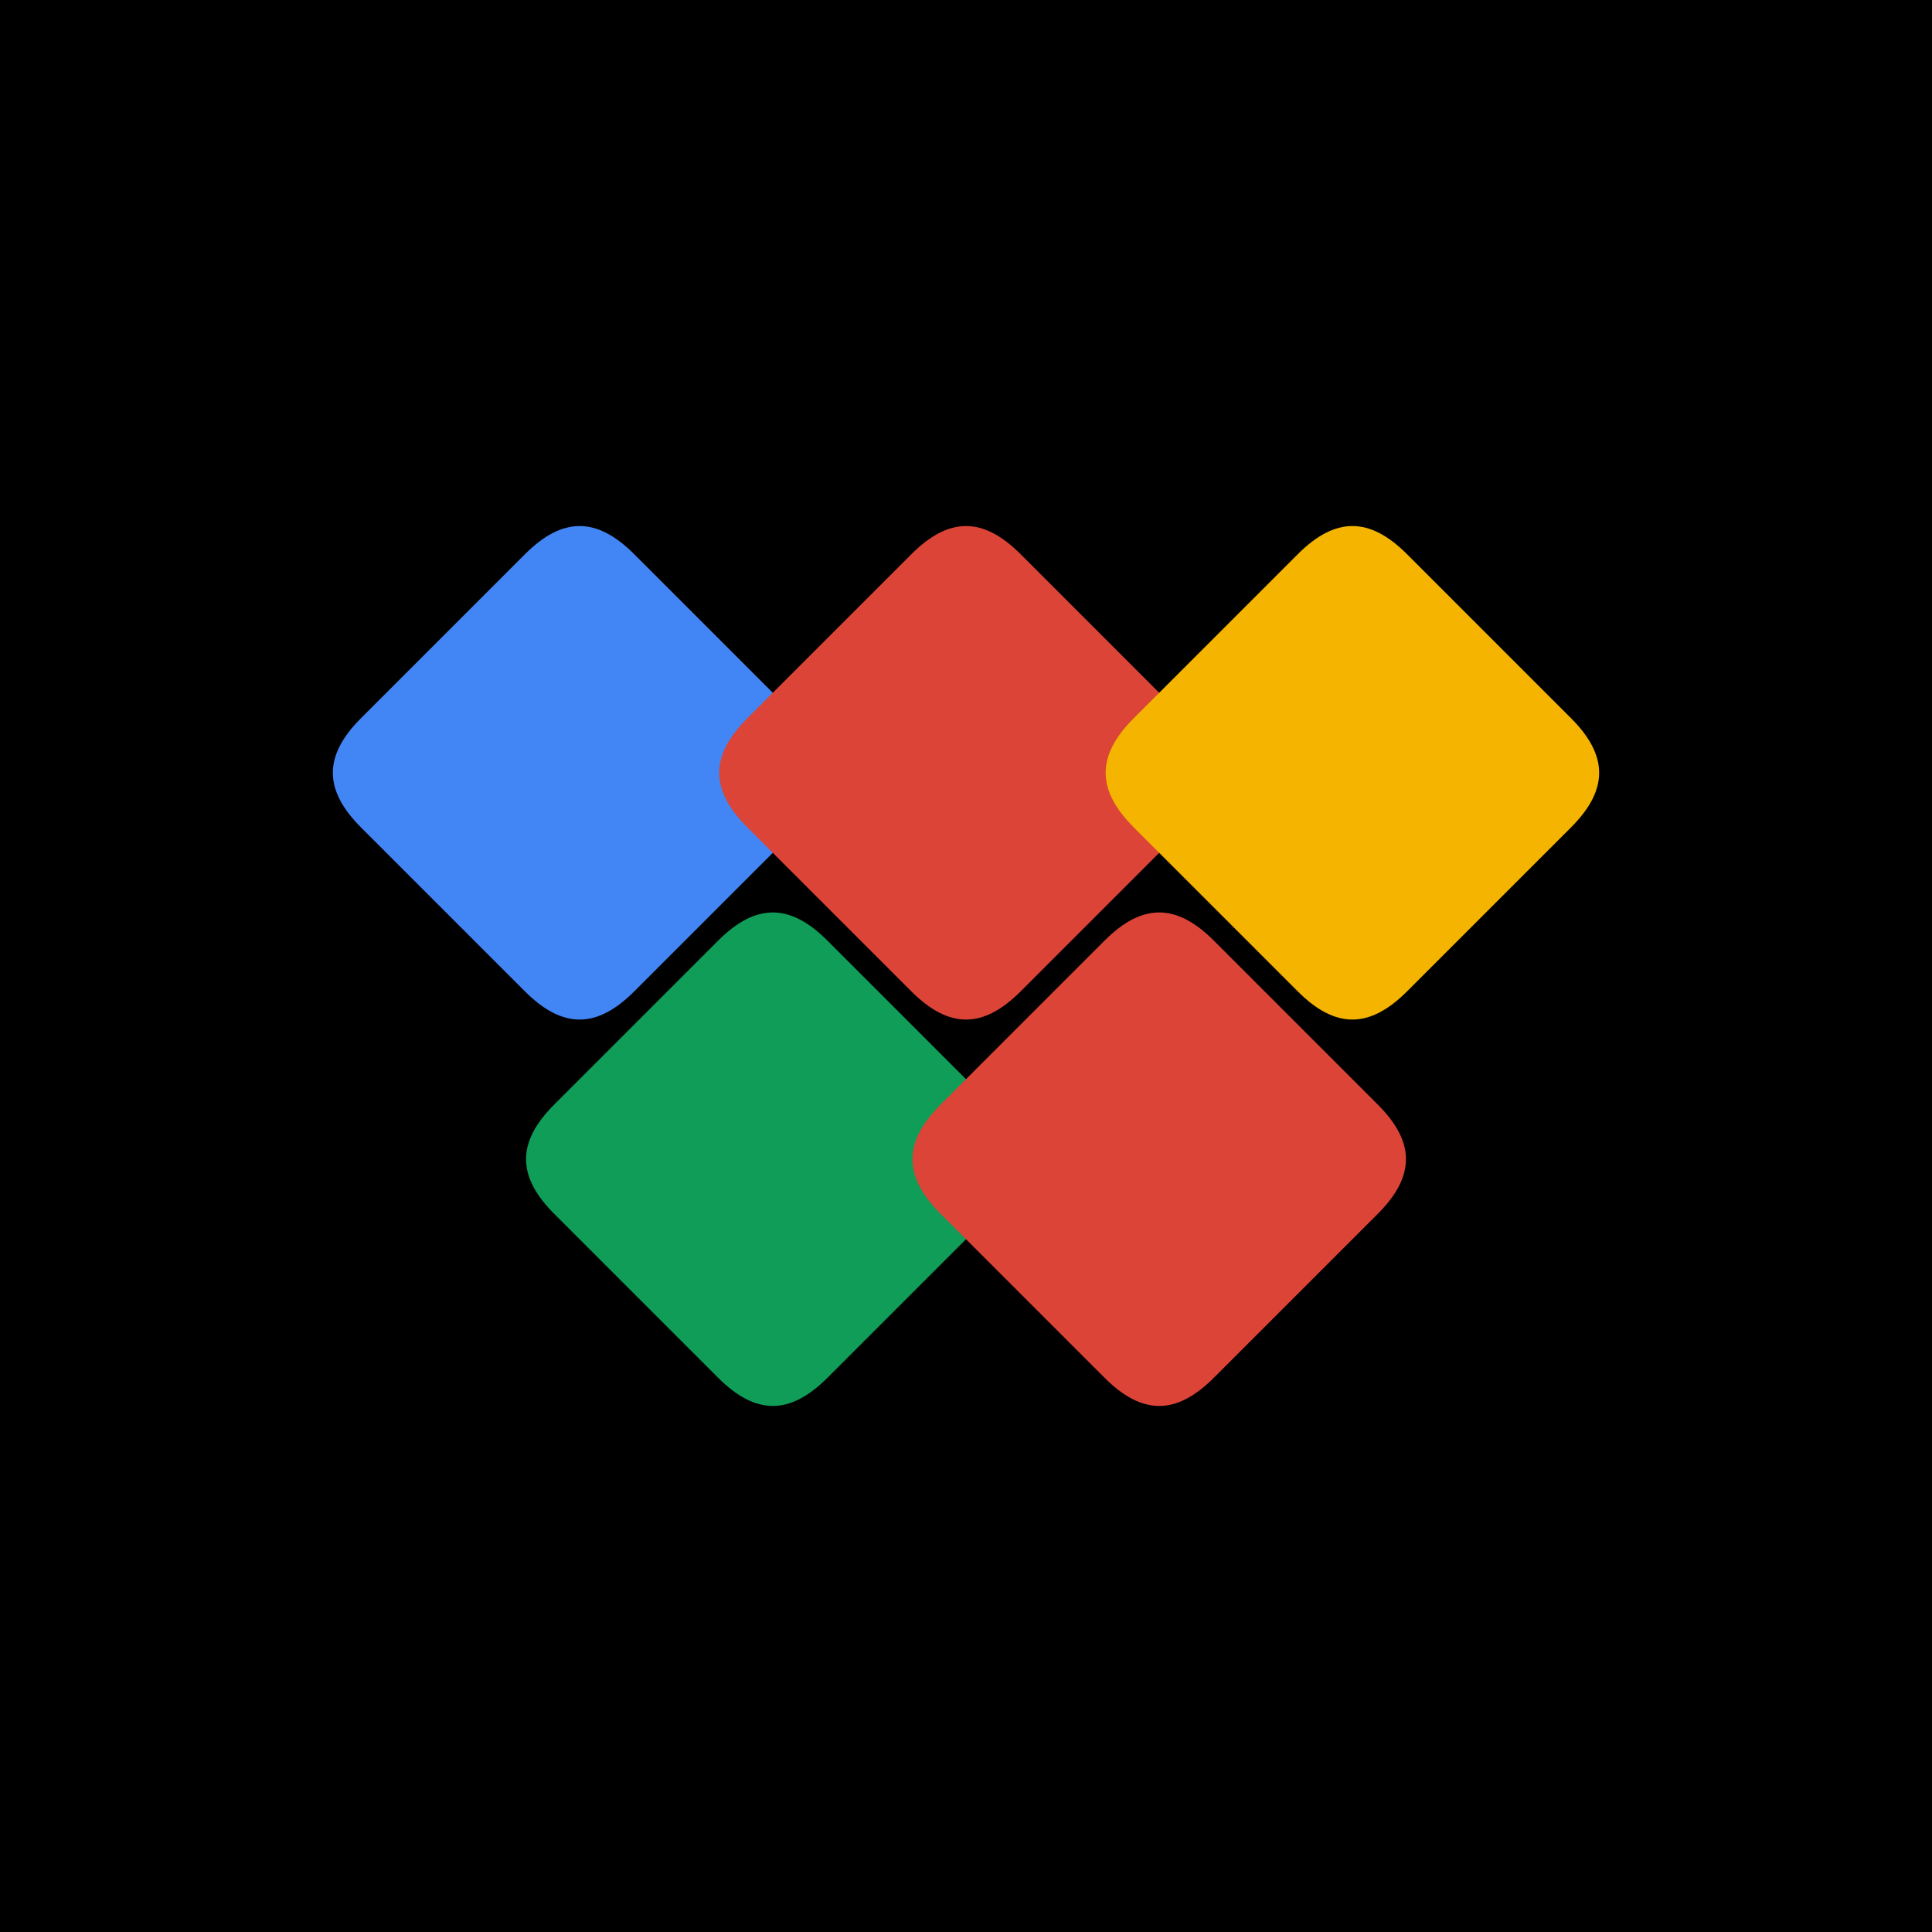
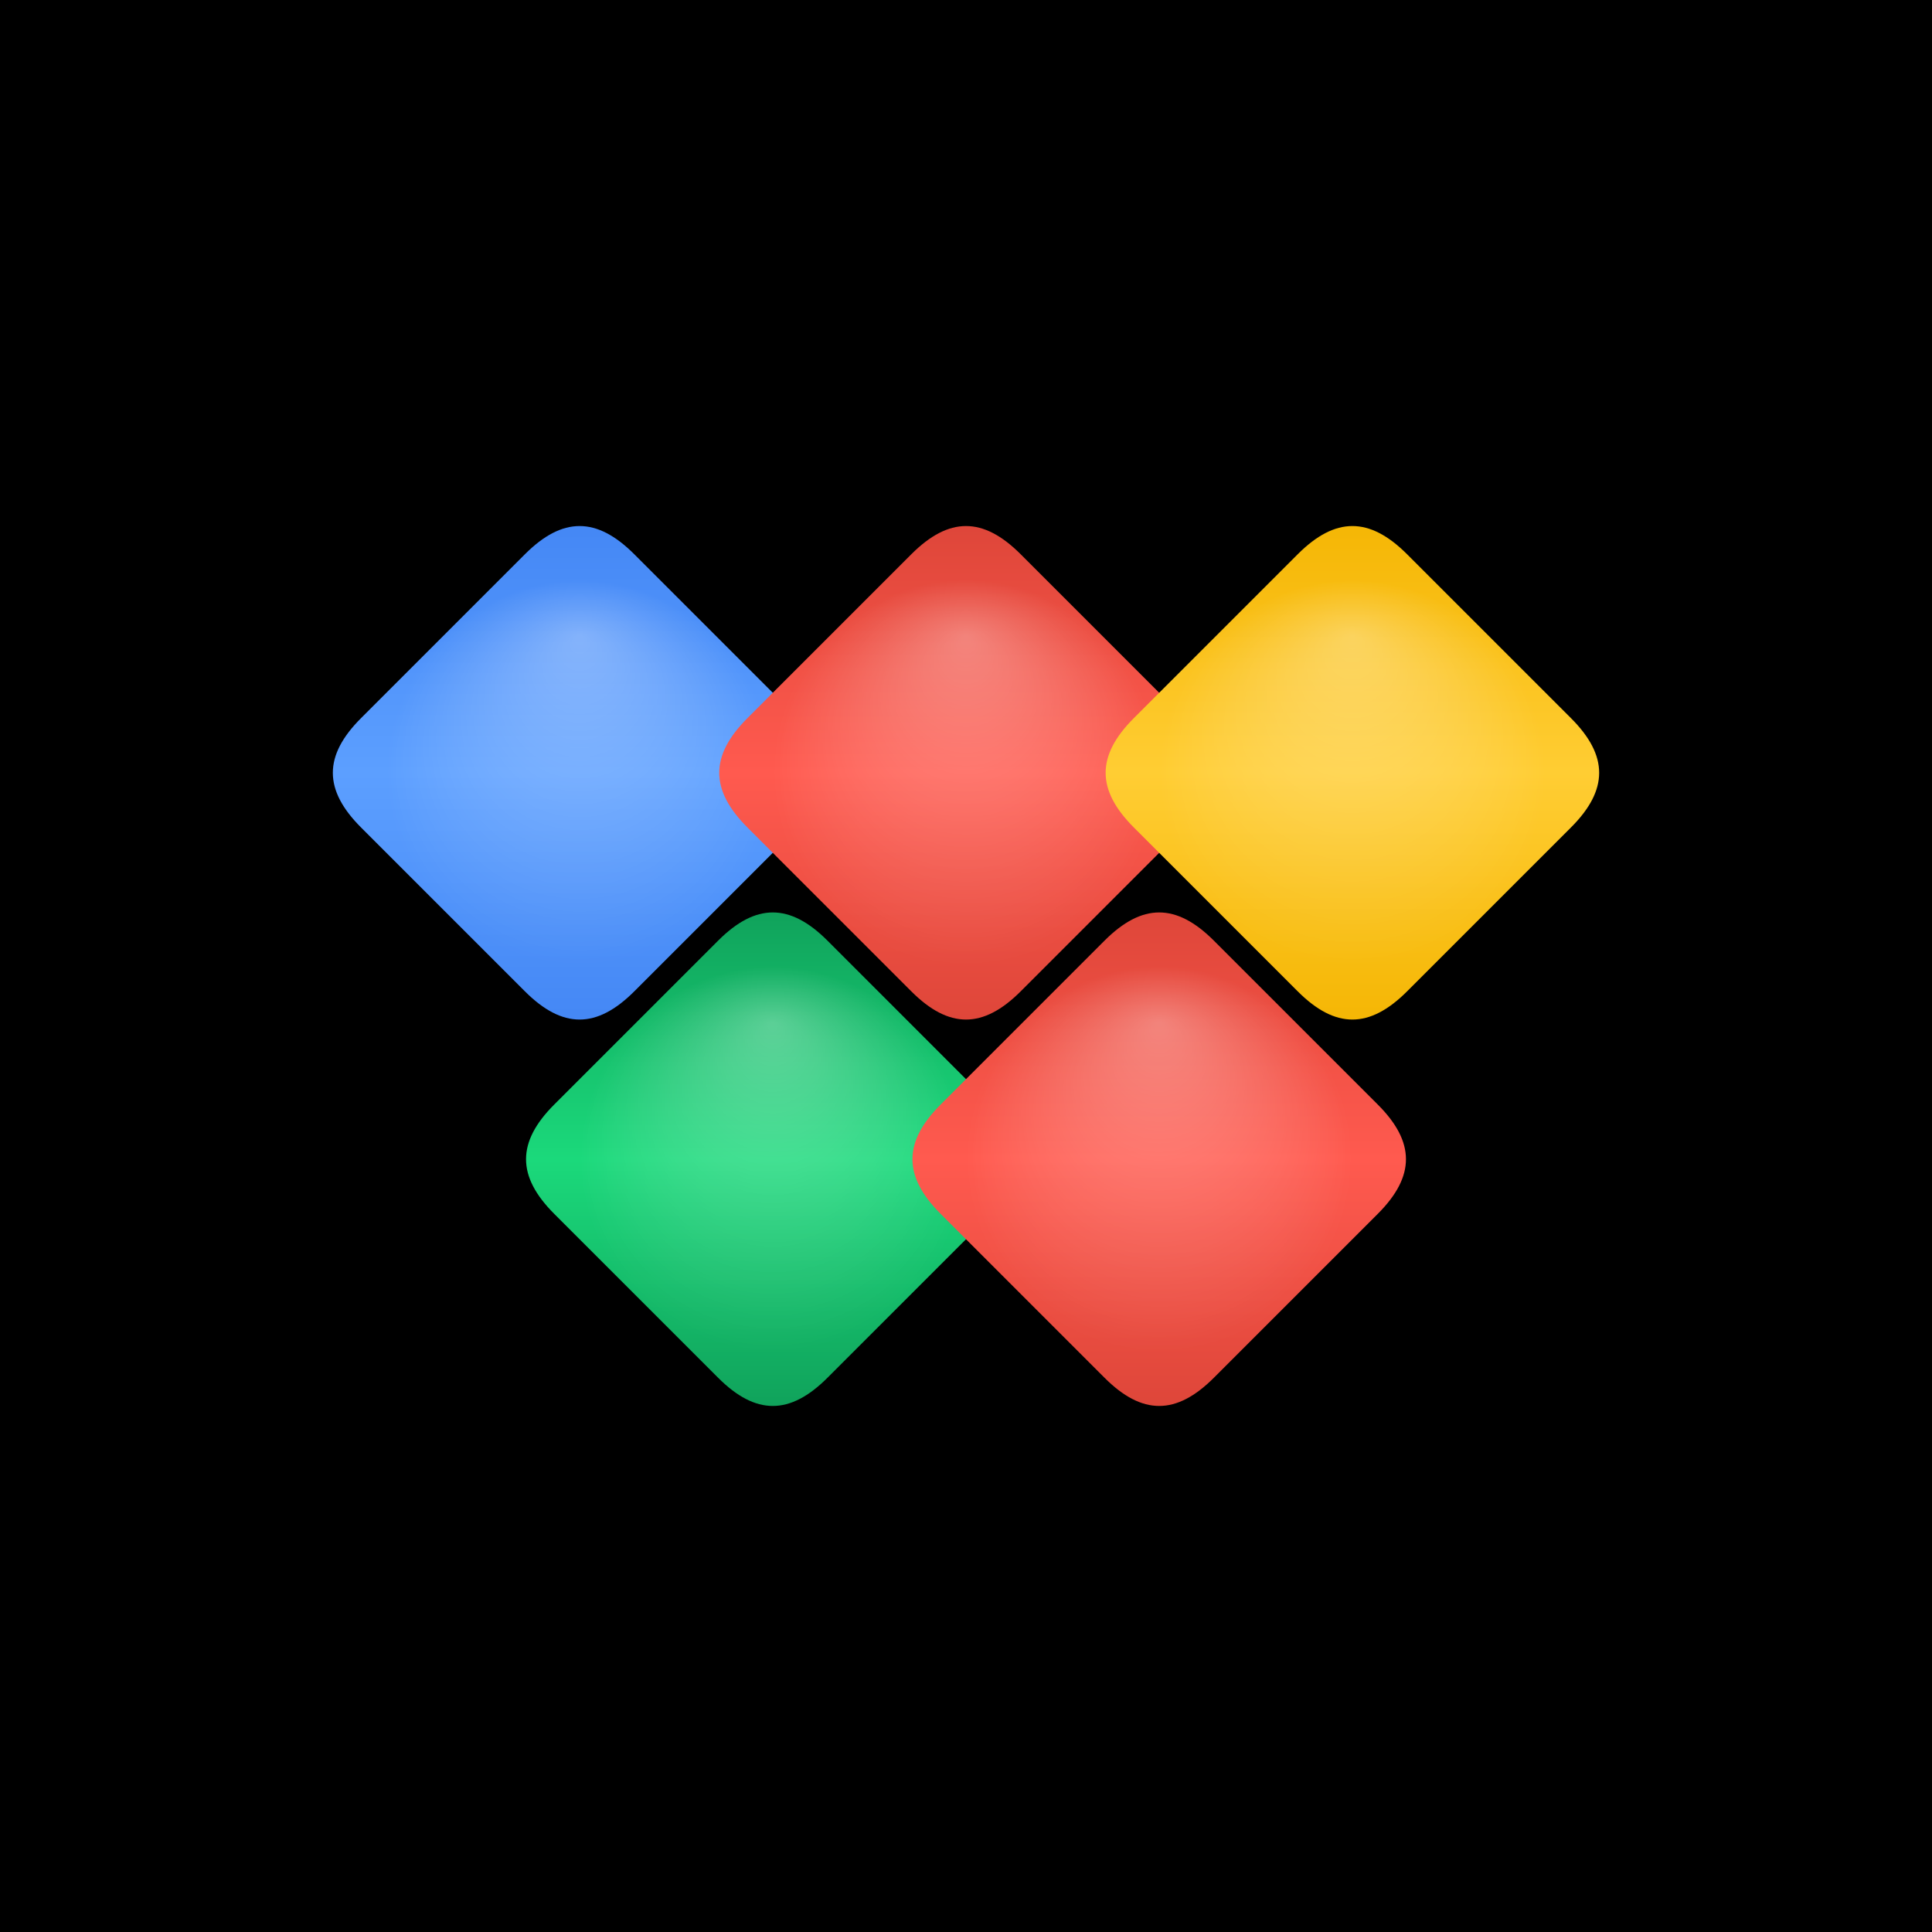
<svg xmlns="http://www.w3.org/2000/svg" width="200" height="200" viewBox="0 0 200 200">
+   <defs>
+     <linearGradient id="blueGradient" x1="0%" y1="0%" x2="100%" y2="100%">
+       <stop offset="0%" style="stop-color:#4285F4;stop-opacity:1" />
+       <stop offset="50%" style="stop-color:#5C9FFF;stop-opacity:1" />
+       <stop offset="100%" style="stop-color:#4285F4;stop-opacity:1" />
+     </linearGradient>
+     <linearGradient id="redGradient" x1="0%" y1="0%" x2="100%" y2="100%">
+       <stop offset="0%" style="stop-color:#DB4437;stop-opacity:1" />
+       <stop offset="50%" style="stop-color:#FF5A4F;stop-opacity:1" />
+       <stop offset="100%" style="stop-color:#DB4437;stop-opacity:1" />
+     </linearGradient>
+     <linearGradient id="yellowGradient" x1="0%" y1="0%" x2="100%" y2="100%">
+       <stop offset="0%" style="stop-color:#F4B400;stop-opacity:1" />
+       <stop offset="50%" style="stop-color:#FFCD33;stop-opacity:1" />
+       <stop offset="100%" style="stop-color:#F4B400;stop-opacity:1" />
+     </linearGradient>
+     <linearGradient id="greenGradient" x1="0%" y1="0%" x2="100%" y2="100%">
+       <stop offset="0%" style="stop-color:#0F9D58;stop-opacity:1" />
+       <stop offset="50%" style="stop-color:#1BD97B;stop-opacity:1" />
+       <stop offset="100%" style="stop-color:#0F9D58;stop-opacity:1" />
+     </linearGradient>
+     <radialGradient id="shineEffect" cx="50%" cy="50%" r="50%" fx="25%" fy="25%">
+       <stop offset="0%" style="stop-color:white;stop-opacity:0.3" />
+       <stop offset="100%" style="stop-color:white;stop-opacity:0" />
+     </radialGradient>
+   </defs>
  <rect width="200" height="200" fill="#000000" />
  <g transform="translate(60,80) rotate(45)">
-     <path d="M-20,-12                  C-20,-17.5 -17.5,-20 -12,-20                  L12,-20                  C17.5,-20 20,-17.5 20,-12                  L20,12                  C20,17.5 17.5,20 12,20                  L-12,20                  C-17.5,20 -20,17.5 -20,12                  Z" fill="#4285F4" />
+     <path d="M-20,-12                  C-20,-17.5 -17.5,-20 -12,-20                  L12,-20                  C17.5,-20 20,-17.5 20,-12                  L20,12                  C20,17.5 17.5,20 12,20                  L-12,20                  C-17.5,20 -20,17.5 -20,12                  Z" fill="url(#blueGradient)" />
+     <path d="M-20,-12                  C-20,-17.5 -17.5,-20 -12,-20                  L12,-20                  C17.5,-20 20,-17.5 20,-12                  L20,12                  C20,17.5 17.5,20 12,20                  L-12,20                  C-17.5,20 -20,17.5 -20,12                  Z" fill="url(#shineEffect)" />
  </g>
  <g transform="translate(100,80) rotate(45)">
-     <path d="M-20,-12                  C-20,-17.5 -17.5,-20 -12,-20                  L12,-20                  C17.5,-20 20,-17.5 20,-12                  L20,12                  C20,17.5 17.5,20 12,20                  L-12,20                  C-17.5,20 -20,17.5 -20,12                  Z" fill="#DB4437" />
+     <path d="M-20,-12                  C-20,-17.5 -17.5,-20 -12,-20                  L12,-20                  C17.5,-20 20,-17.5 20,-12                  L20,12                  C20,17.5 17.5,20 12,20                  L-12,20                  C-17.5,20 -20,17.5 -20,12                  Z" fill="url(#redGradient)" />
+     <path d="M-20,-12                  C-20,-17.5 -17.5,-20 -12,-20                  L12,-20                  C17.5,-20 20,-17.5 20,-12                  L20,12                  C20,17.5 17.5,20 12,20                  L-12,20                  C-17.5,20 -20,17.5 -20,12                  Z" fill="url(#shineEffect)" />
  </g>
  <g transform="translate(140,80) rotate(45)">
-     <path d="M-20,-12                  C-20,-17.5 -17.5,-20 -12,-20                  L12,-20                  C17.5,-20 20,-17.5 20,-12                  L20,12                  C20,17.5 17.5,20 12,20                  L-12,20                  C-17.5,20 -20,17.5 -20,12                  Z" fill="#F4B400" />
+     <path d="M-20,-12                  C-20,-17.5 -17.5,-20 -12,-20                  L12,-20                  C17.5,-20 20,-17.5 20,-12                  L20,12                  C20,17.5 17.5,20 12,20                  L-12,20                  C-17.5,20 -20,17.5 -20,12                  Z" fill="url(#yellowGradient)" />
+     <path d="M-20,-12                  C-20,-17.5 -17.5,-20 -12,-20                  L12,-20                  C17.5,-20 20,-17.5 20,-12                  L20,12                  C20,17.5 17.5,20 12,20                  L-12,20                  C-17.5,20 -20,17.5 -20,12                  Z" fill="url(#shineEffect)" />
  </g>
  <g transform="translate(80,120) rotate(45)">
-     <path d="M-20,-12                  C-20,-17.5 -17.5,-20 -12,-20                  L12,-20                  C17.5,-20 20,-17.5 20,-12                  L20,12                  C20,17.5 17.5,20 12,20                  L-12,20                  C-17.5,20 -20,17.5 -20,12                  Z" fill="#0F9D58" />
+     <path d="M-20,-12                  C-20,-17.5 -17.5,-20 -12,-20                  L12,-20                  C17.5,-20 20,-17.5 20,-12                  L20,12                  C20,17.5 17.5,20 12,20                  L-12,20                  C-17.5,20 -20,17.5 -20,12                  Z" fill="url(#greenGradient)" />
+     <path d="M-20,-12                  C-20,-17.5 -17.5,-20 -12,-20                  L12,-20                  C17.5,-20 20,-17.5 20,-12                  L20,12                  C20,17.5 17.5,20 12,20                  L-12,20                  C-17.5,20 -20,17.5 -20,12                  Z" fill="url(#shineEffect)" />
  </g>
  <g transform="translate(120,120) rotate(45)">
-     <path d="M-20,-12                  C-20,-17.5 -17.5,-20 -12,-20                  L12,-20                  C17.5,-20 20,-17.5 20,-12                  L20,12                  C20,17.5 17.5,20 12,20                  L-12,20                  C-17.5,20 -20,17.5 -20,12                  Z" fill="#DB4437" />
+     <path d="M-20,-12                  C-20,-17.5 -17.5,-20 -12,-20                  L12,-20                  C17.5,-20 20,-17.5 20,-12                  L20,12                  C20,17.5 17.5,20 12,20                  L-12,20                  C-17.5,20 -20,17.5 -20,12                  Z" fill="url(#redGradient)" />
+     <path d="M-20,-12                  C-20,-17.5 -17.5,-20 -12,-20                  L12,-20                  C17.5,-20 20,-17.5 20,-12                  L20,12                  C20,17.5 17.5,20 12,20                  L-12,20                  C-17.5,20 -20,17.5 -20,12                  Z" fill="url(#shineEffect)" />
  </g>
</svg>
